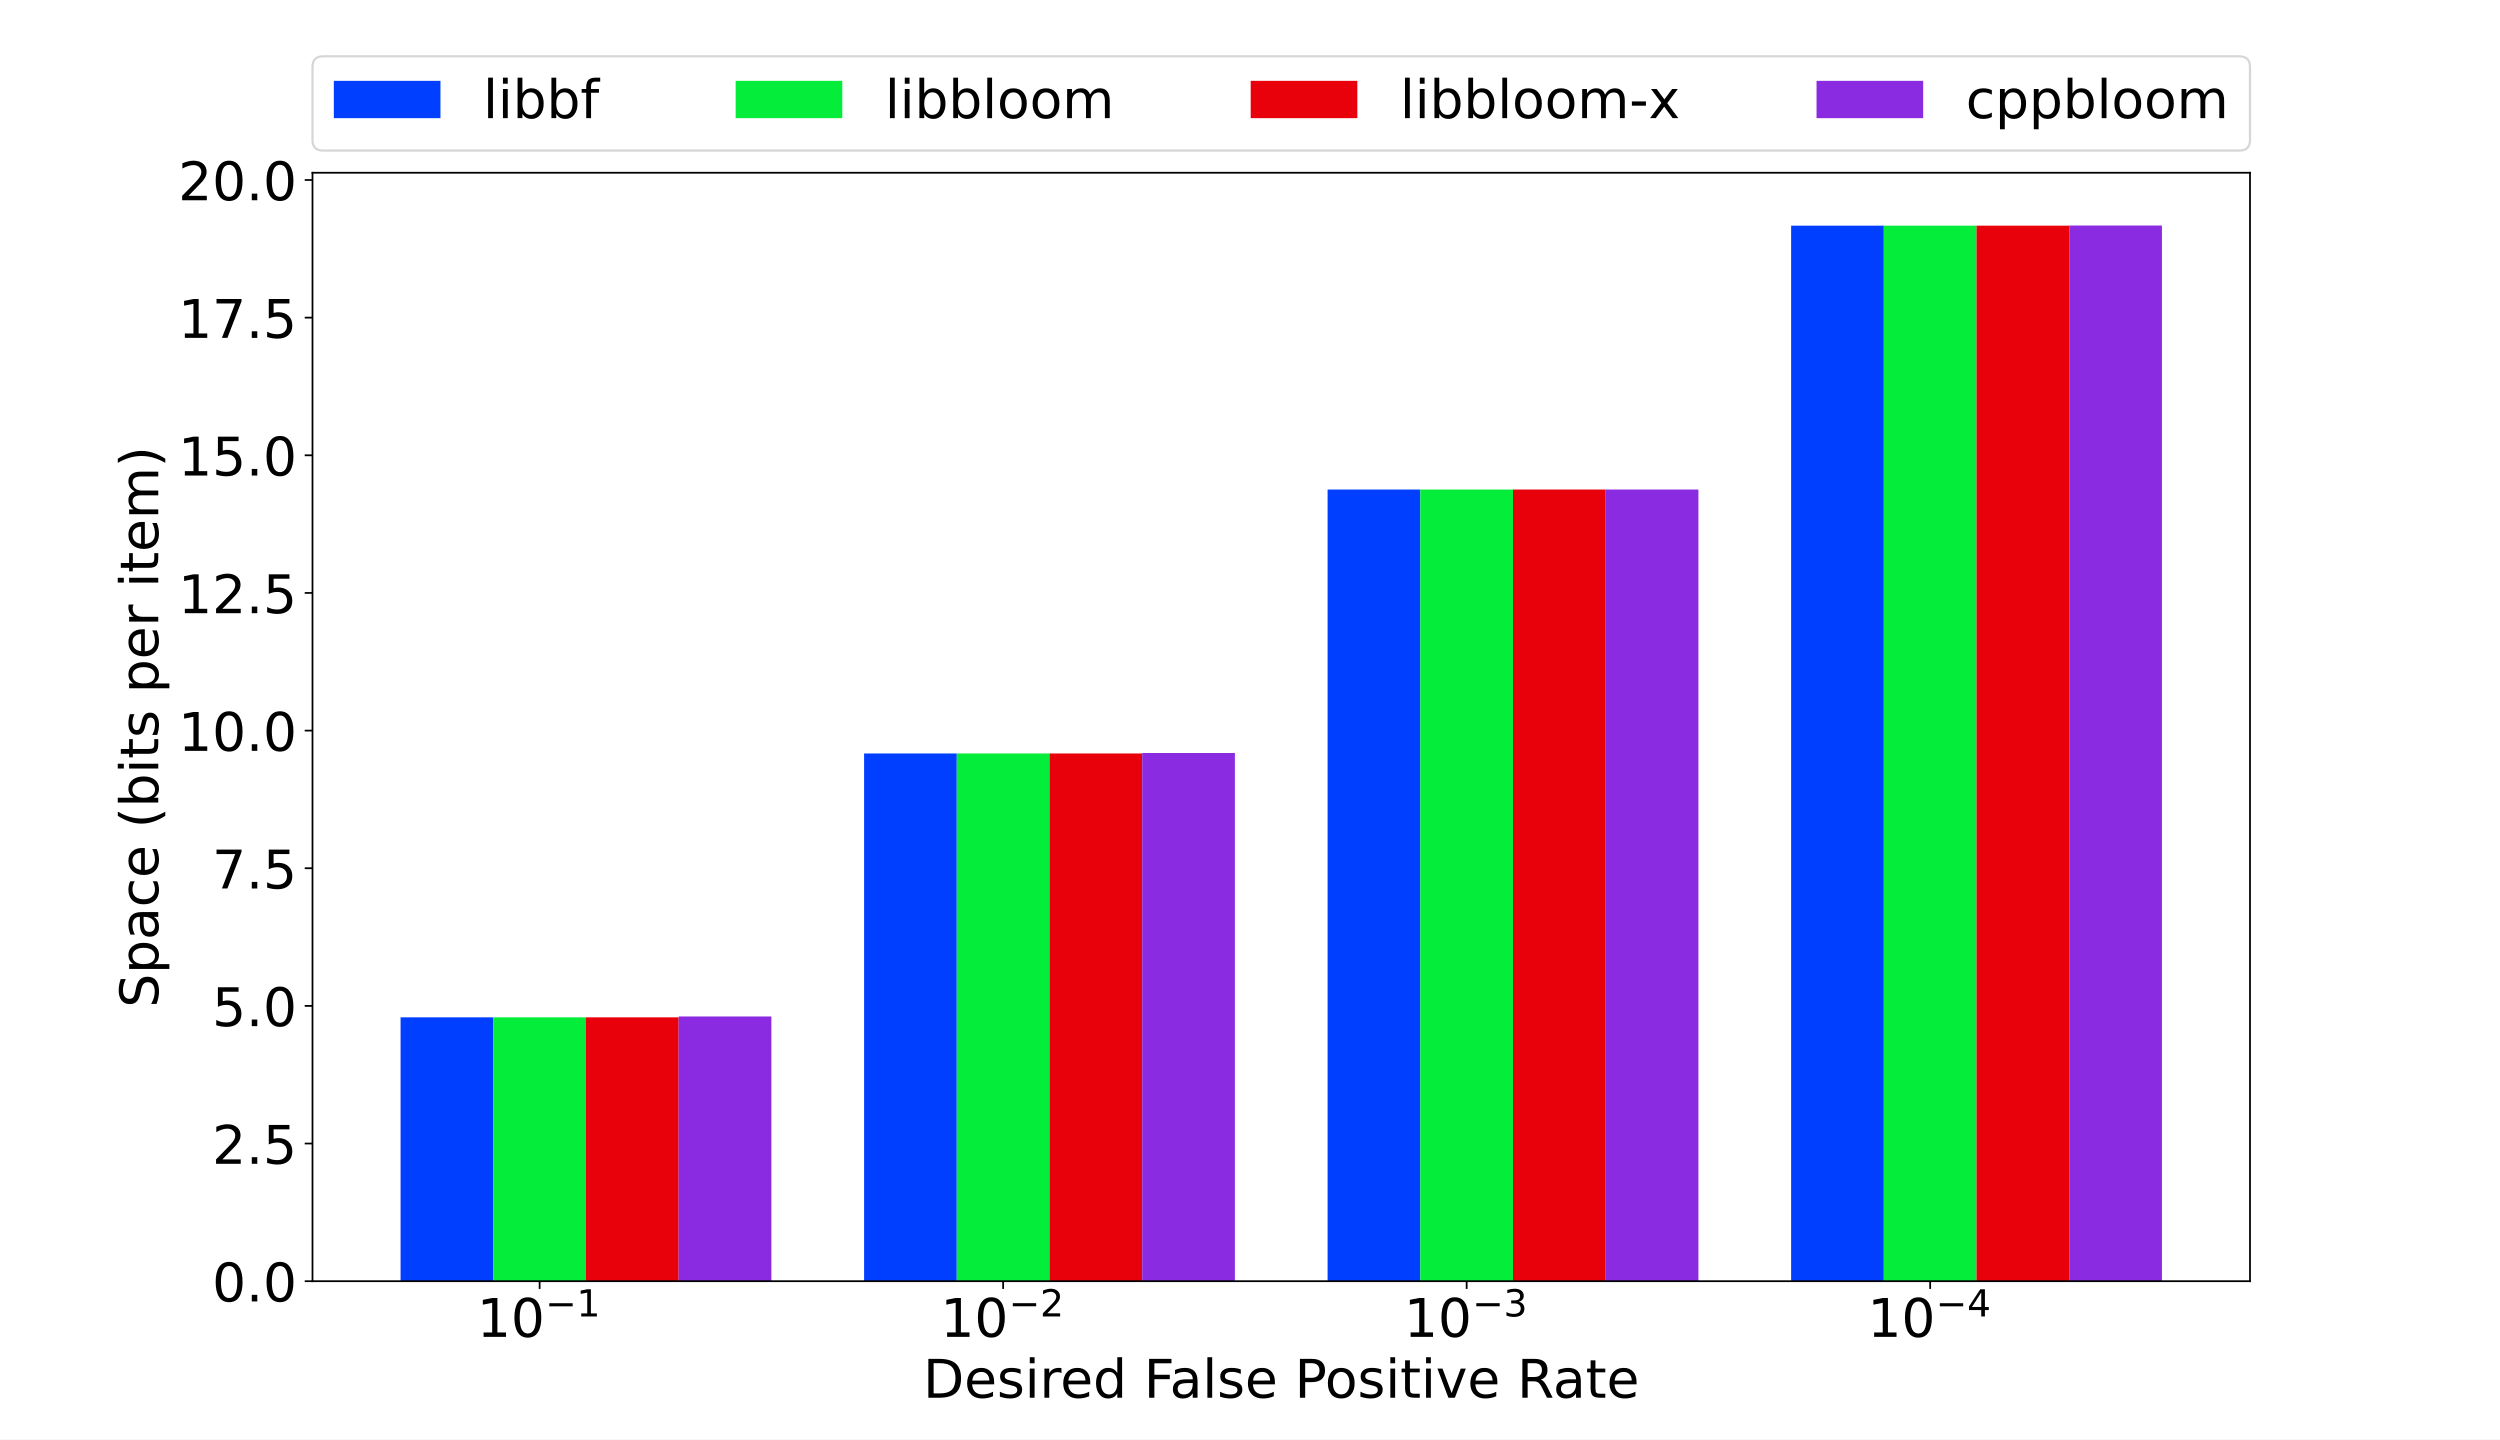
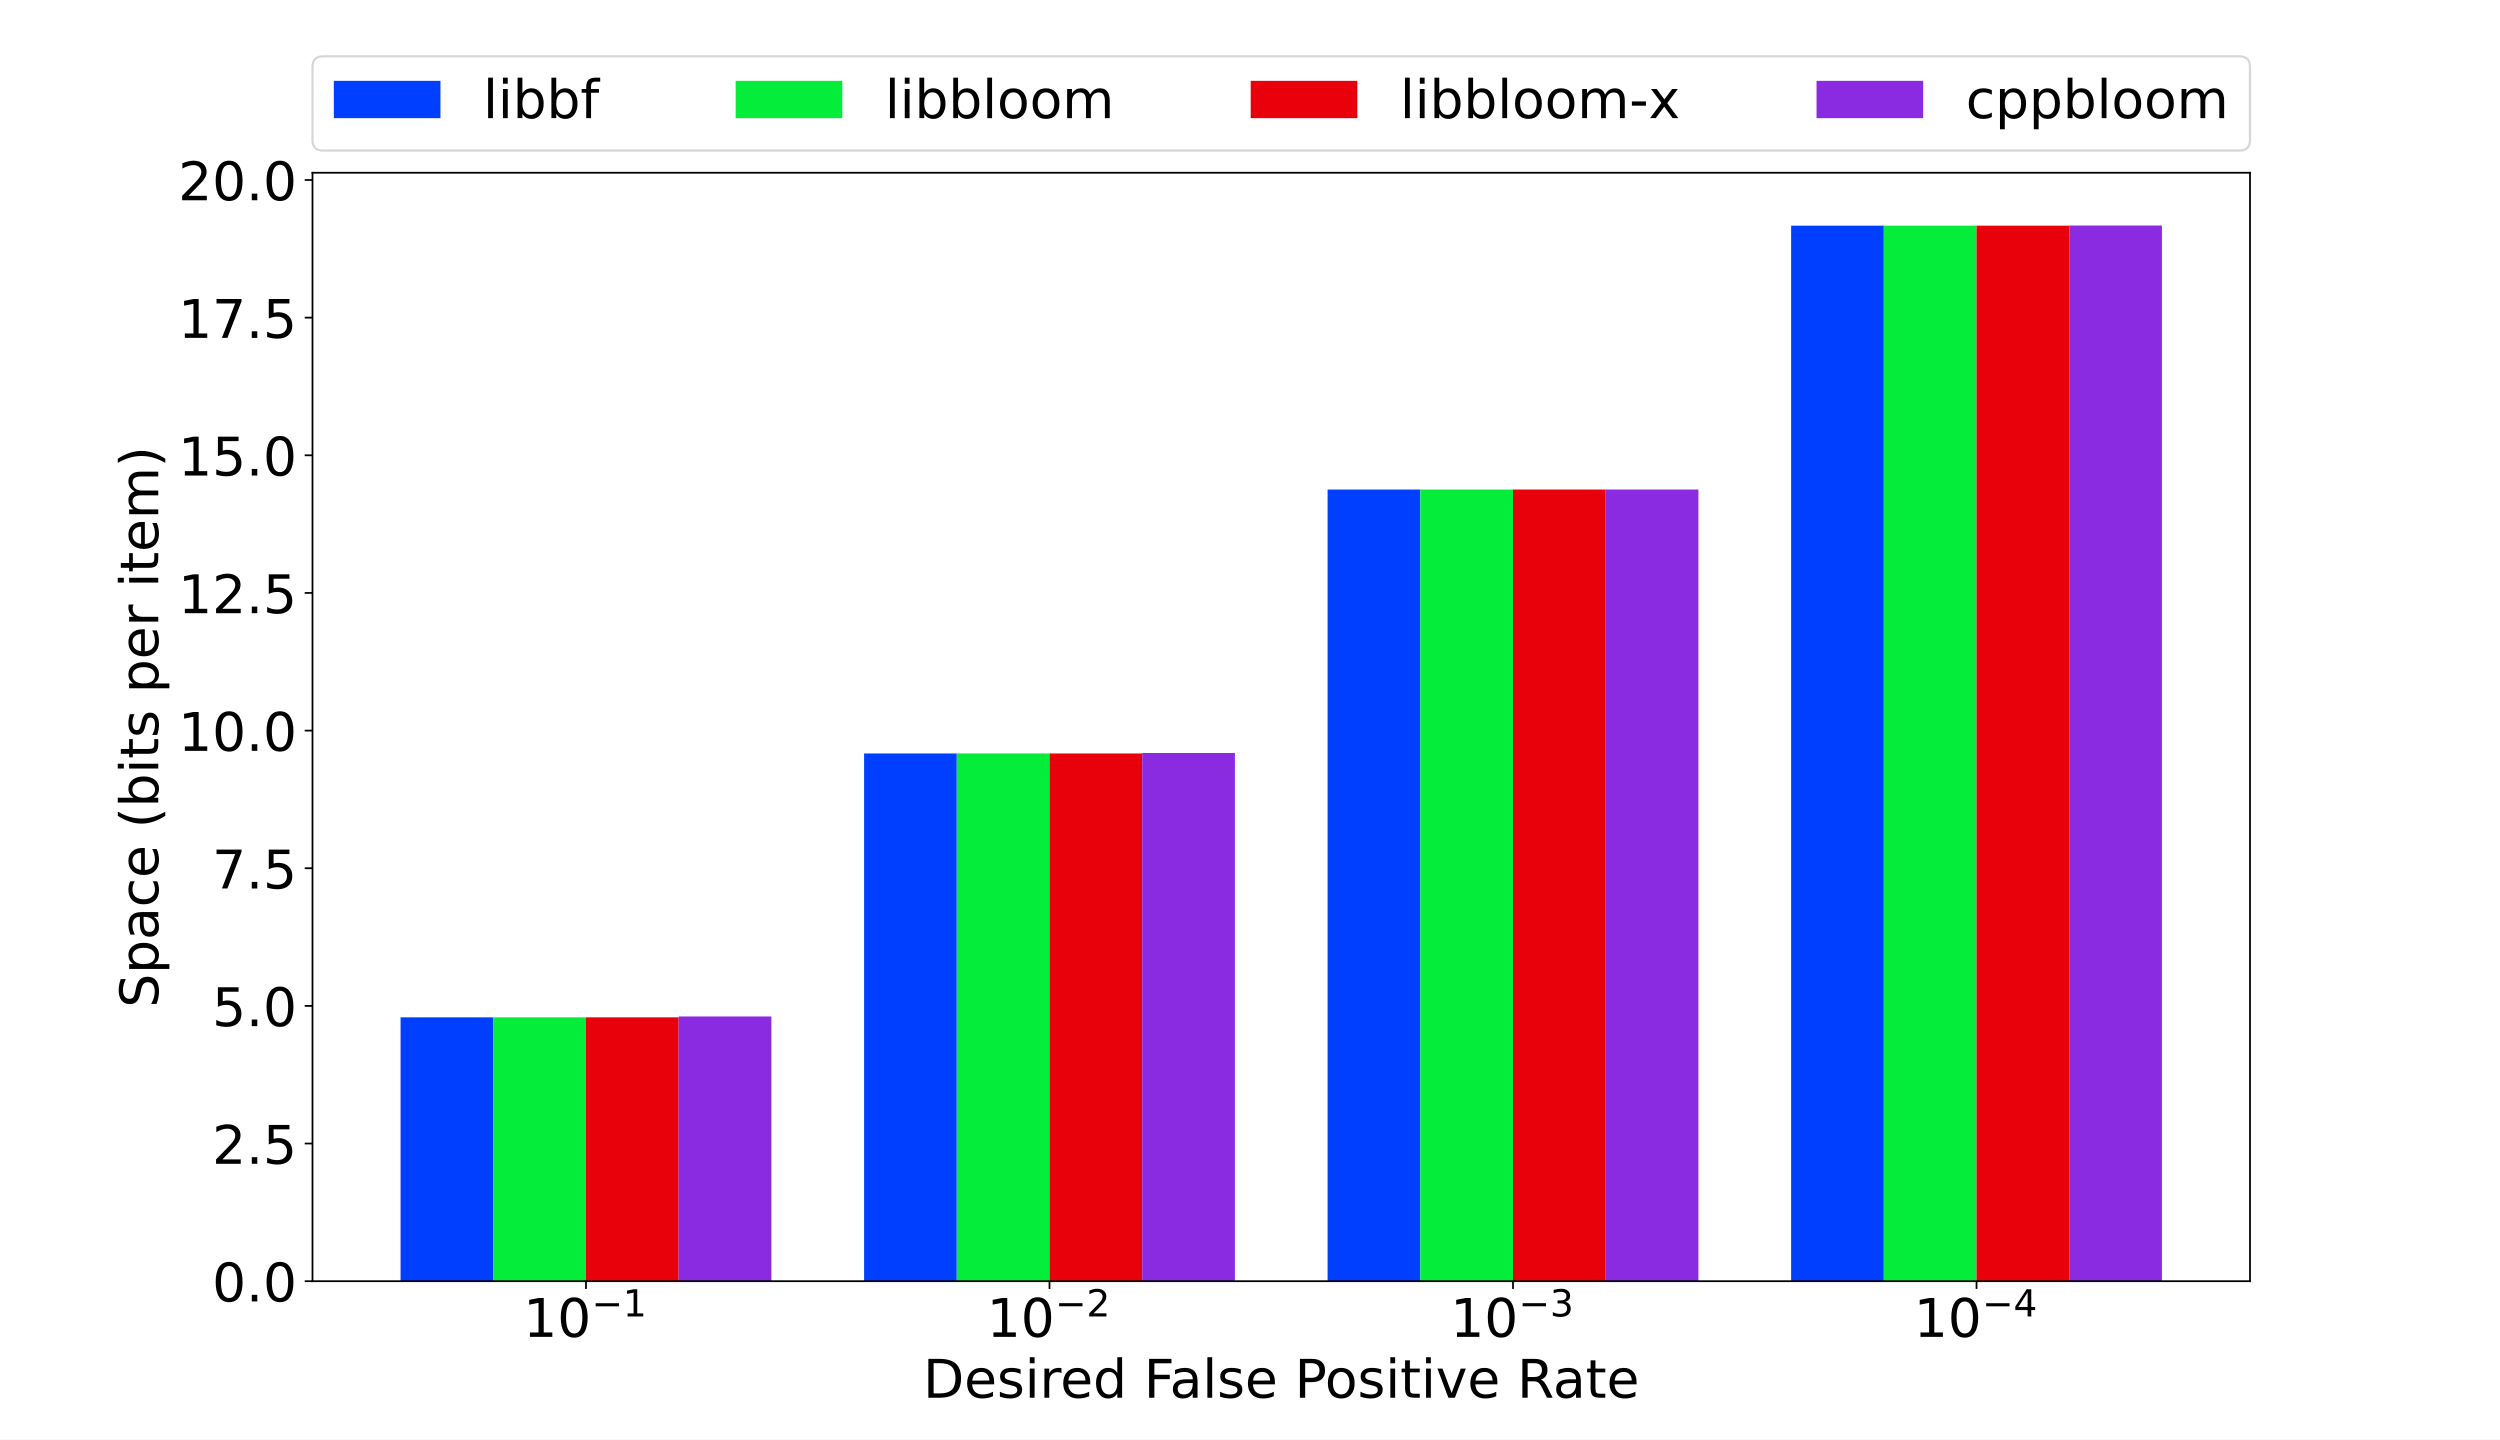
<svg xmlns="http://www.w3.org/2000/svg" xmlns:xlink="http://www.w3.org/1999/xlink" height="648pt" version="1.1" viewBox="0 0 1125.36 648" width="1125.36pt">
  <defs>
    <style type="text/css">
*{stroke-linecap:butt;stroke-linejoin:round;}
  </style>
  </defs>
  <g id="figure_1">
    <g id="patch_1">
      <path d="M 0 648  L 1125.36 648  L 1125.36 0  L 0 0  z " style="fill:#ffffff;" />
    </g>
    <g id="axes_1">
      <g id="patch_2">
        <path d="M 140.67 576.72  L 1012.824 576.72  L 1012.824 77.76  L 140.67 77.76  z " style="fill:#ffffff;" />
      </g>
      <g id="patch_3">
-         <path clip-path="url(#p7b51cad471)" d="M 180.313 576.72  L 222.043 576.72  L 222.043 457.938  L 180.313 457.938  z " style="fill:#003fff;" />
+         <path clip-path="url(#p61292427ac)" d="M 180.313 576.72  L 222.043 576.72  L 222.043 457.938  L 180.313 457.938  z " style="fill:#003fff;" />
      </g>
      <g id="patch_4">
-         <path clip-path="url(#p7b51cad471)" d="M 388.963 576.72  L 430.693 576.72  L 430.693 339.155  L 388.963 339.155  z " style="fill:#003fff;" />
+         <path clip-path="url(#p61292427ac)" d="M 388.963 576.72  L 430.693 576.72  L 430.693 339.155  L 388.963 339.155  z " style="fill:#003fff;" />
      </g>
      <g id="patch_5">
-         <path clip-path="url(#p7b51cad471)" d="M 597.612 576.72  L 639.342 576.72  L 639.342 220.373  L 597.612 220.373  z " style="fill:#003fff;" />
+         <path clip-path="url(#p61292427ac)" d="M 597.612 576.72  L 639.342 576.72  L 639.342 220.373  L 597.612 220.373  z " style="fill:#003fff;" />
      </g>
      <g id="patch_6">
-         <path clip-path="url(#p7b51cad471)" d="M 806.261 576.72  L 847.991 576.72  L 847.991 101.59  L 806.261 101.59  z " style="fill:#003fff;" />
+         <path clip-path="url(#p61292427ac)" d="M 806.261 576.72  L 847.991 576.72  L 847.991 101.59  L 806.261 101.59  z " style="fill:#003fff;" />
      </g>
      <g id="patch_7">
-         <path clip-path="url(#p7b51cad471)" d="M 222.043 576.72  L 263.773 576.72  L 263.773 457.938  L 222.043 457.938  z " style="fill:#03ed3a;" />
+         <path clip-path="url(#p61292427ac)" d="M 222.043 576.72  L 263.773 576.72  L 263.773 457.938  L 222.043 457.938  z " style="fill:#03ed3a;" />
      </g>
      <g id="patch_8">
-         <path clip-path="url(#p7b51cad471)" d="M 430.693 576.72  L 472.422 576.72  L 472.422 339.155  L 430.693 339.155  z " style="fill:#03ed3a;" />
+         <path clip-path="url(#p61292427ac)" d="M 430.693 576.72  L 472.422 576.72  L 472.422 339.155  L 430.693 339.155  z " style="fill:#03ed3a;" />
      </g>
      <g id="patch_9">
-         <path clip-path="url(#p7b51cad471)" d="M 639.342 576.72  L 681.072 576.72  L 681.072 220.373  L 639.342 220.373  z " style="fill:#03ed3a;" />
+         <path clip-path="url(#p61292427ac)" d="M 639.342 576.72  L 681.072 576.72  L 681.072 220.373  L 639.342 220.373  z " style="fill:#03ed3a;" />
      </g>
      <g id="patch_10">
-         <path clip-path="url(#p7b51cad471)" d="M 847.991 576.72  L 889.721 576.72  L 889.721 101.59  L 847.991 101.59  z " style="fill:#03ed3a;" />
+         <path clip-path="url(#p61292427ac)" d="M 847.991 576.72  L 889.721 576.72  L 889.721 101.59  L 847.991 101.59  z " style="fill:#03ed3a;" />
      </g>
      <g id="patch_11">
-         <path clip-path="url(#p7b51cad471)" d="M 263.773 576.72  L 305.503 576.72  L 305.503 457.938  L 263.773 457.938  z " style="fill:#e8000b;" />
+         <path clip-path="url(#p61292427ac)" d="M 263.773 576.72  L 305.503 576.72  L 305.503 457.938  L 263.773 457.938  z " style="fill:#e8000b;" />
      </g>
      <g id="patch_12">
-         <path clip-path="url(#p7b51cad471)" d="M 472.422 576.72  L 514.152 576.72  L 514.152 339.155  L 472.422 339.155  z " style="fill:#e8000b;" />
+         <path clip-path="url(#p61292427ac)" d="M 472.422 576.72  L 514.152 576.72  L 514.152 339.155  L 472.422 339.155  z " style="fill:#e8000b;" />
      </g>
      <g id="patch_13">
-         <path clip-path="url(#p7b51cad471)" d="M 681.072 576.72  L 722.801 576.72  L 722.801 220.373  L 681.072 220.373  z " style="fill:#e8000b;" />
+         <path clip-path="url(#p61292427ac)" d="M 681.072 576.72  L 722.801 576.72  L 722.801 220.373  L 681.072 220.373  z " style="fill:#e8000b;" />
      </g>
      <g id="patch_14">
-         <path clip-path="url(#p7b51cad471)" d="M 889.721 576.72  L 931.451 576.72  L 931.451 101.59  L 889.721 101.59  z " style="fill:#e8000b;" />
+         <path clip-path="url(#p61292427ac)" d="M 889.721 576.72  L 931.451 576.72  L 931.451 101.59  L 889.721 101.59  z " style="fill:#e8000b;" />
      </g>
      <g id="patch_15">
-         <path clip-path="url(#p7b51cad471)" d="M 305.503 576.72  L 347.233 576.72  L 347.233 457.546  L 305.503 457.546  z " style="fill:#8a2be2;" />
+         <path clip-path="url(#p61292427ac)" d="M 305.503 576.72  L 347.233 576.72  L 347.233 457.546  L 305.503 457.546  z " style="fill:#8a2be2;" />
      </g>
      <g id="patch_16">
-         <path clip-path="url(#p7b51cad471)" d="M 514.152 576.72  L 555.882 576.72  L 555.882 338.959  L 514.152 338.959  z " style="fill:#8a2be2;" />
+         <path clip-path="url(#p61292427ac)" d="M 514.152 576.72  L 555.882 576.72  L 555.882 338.959  L 514.152 338.959  z " style="fill:#8a2be2;" />
      </g>
      <g id="patch_17">
-         <path clip-path="url(#p7b51cad471)" d="M 722.801 576.72  L 764.531 576.72  L 764.531 220.371  L 722.801 220.371  z " style="fill:#8a2be2;" />
+         <path clip-path="url(#p61292427ac)" d="M 722.801 576.72  L 764.531 576.72  L 764.531 220.371  L 722.801 220.371  z " style="fill:#8a2be2;" />
      </g>
      <g id="patch_18">
-         <path clip-path="url(#p7b51cad471)" d="M 931.451 576.72  L 973.181 576.72  L 973.181 101.52  L 931.451 101.52  z " style="fill:#8a2be2;" />
+         <path clip-path="url(#p61292427ac)" d="M 931.451 576.72  L 973.181 576.72  L 973.181 101.52  L 931.451 101.52  z " style="fill:#8a2be2;" />
      </g>
      <g id="matplotlib.axis_1">
        <g id="xtick_1">
          <g id="line2d_1">
            <defs>
-               <path d="M 0 0  L 0 3.5  " id="mc476b97e3b" style="stroke:#000000;stroke-width:0.8;" />
-             </defs>
-             <g>
-               <use style="stroke:#000000;stroke-width:0.8;" x="242.908" xlink:href="#mc476b97e3b" y="576.72" />
+               <path d="M 0 0  L 0 3.5  " id="m9f01d20b06" style="stroke:#000000;stroke-width:0.8;" />
+             </defs>
+             <g>
+               <use style="stroke:#000000;stroke-width:0.8;" x="263.773" xlink:href="#m9f01d20b06" y="576.72" />
            </g>
          </g>
          <g id="text_1">
            <defs>
              <path d="M 12.406 8.297  L 28.516 8.297  L 28.516 63.922  L 10.984 60.406  L 10.984 69.391  L 28.422 72.906  L 38.281 72.906  L 38.281 8.297  L 54.391 8.297  L 54.391 0  L 12.406 0  z " id="DejaVuSans-49" />
              <path d="M 31.781 66.406  Q 24.172 66.406 20.328 58.906  Q 16.5 51.422 16.5 36.375  Q 16.5 21.391 20.328 13.891  Q 24.172 6.391 31.781 6.391  Q 39.453 6.391 43.281 13.891  Q 47.125 21.391 47.125 36.375  Q 47.125 51.422 43.281 58.906  Q 39.453 66.406 31.781 66.406  z M 31.781 74.219  Q 44.047 74.219 50.516 64.516  Q 56.984 54.828 56.984 36.375  Q 56.984 17.969 50.516 8.266  Q 44.047 -1.422 31.781 -1.422  Q 19.531 -1.422 13.062 8.266  Q 6.594 17.969 6.594 36.375  Q 6.594 54.828 13.062 64.516  Q 19.531 74.219 31.781 74.219  z " id="DejaVuSans-48" />
              <path d="M 10.594 35.5  L 73.188 35.5  L 73.188 27.203  L 10.594 27.203  z " id="DejaVuSans-8722" />
            </defs>
-             <g transform="translate(214.7081 601.9562)scale(0.24 -0.24)">
+             <g transform="translate(235.5731 601.9562)scale(0.24 -0.24)">
              <use transform="translate(0 0.684375)" xlink:href="#DejaVuSans-49" />
              <use transform="translate(63.62305 0.684375)" xlink:href="#DejaVuSans-48" />
              <use transform="translate(128.2031 38.96563)scale(0.7)" xlink:href="#DejaVuSans-8722" />
              <use transform="translate(186.8555 38.96563)scale(0.7)" xlink:href="#DejaVuSans-49" />
            </g>
          </g>
        </g>
        <g id="xtick_2">
          <g id="line2d_2">
            <g>
-               <use style="stroke:#000000;stroke-width:0.8;" x="451.557" xlink:href="#mc476b97e3b" y="576.72" />
+               <use style="stroke:#000000;stroke-width:0.8;" x="472.422" xlink:href="#m9f01d20b06" y="576.72" />
            </g>
          </g>
          <g id="text_2">
            <defs>
              <path d="M 19.188 8.297  L 53.609 8.297  L 53.609 0  L 7.328 0  L 7.328 8.297  Q 12.938 14.109 22.625 23.891  Q 32.328 33.688 34.812 36.531  Q 39.547 41.844 41.422 45.531  Q 43.312 49.219 43.312 52.781  Q 43.312 58.594 39.234 62.25  Q 35.156 65.922 28.609 65.922  Q 23.969 65.922 18.812 64.312  Q 13.672 62.703 7.812 59.422  L 7.812 69.391  Q 13.766 71.781 18.938 73  Q 24.125 74.219 28.422 74.219  Q 39.75 74.219 46.484 68.547  Q 53.219 62.891 53.219 53.422  Q 53.219 48.922 51.531 44.891  Q 49.859 40.875 45.406 35.406  Q 44.188 33.984 37.641 27.219  Q 31.109 20.453 19.188 8.297  z " id="DejaVuSans-50" />
            </defs>
-             <g transform="translate(423.3574 601.9562)scale(0.24 -0.24)">
+             <g transform="translate(444.2224 601.9562)scale(0.24 -0.24)">
              <use transform="translate(0 0.765625)" xlink:href="#DejaVuSans-49" />
              <use transform="translate(63.62305 0.765625)" xlink:href="#DejaVuSans-48" />
              <use transform="translate(128.2031 39.04688)scale(0.7)" xlink:href="#DejaVuSans-8722" />
              <use transform="translate(186.8555 39.04688)scale(0.7)" xlink:href="#DejaVuSans-50" />
            </g>
          </g>
        </g>
        <g id="xtick_3">
          <g id="line2d_3">
            <g>
-               <use style="stroke:#000000;stroke-width:0.8;" x="660.207" xlink:href="#mc476b97e3b" y="576.72" />
+               <use style="stroke:#000000;stroke-width:0.8;" x="681.072" xlink:href="#m9f01d20b06" y="576.72" />
            </g>
          </g>
          <g id="text_3">
            <defs>
              <path d="M 40.578 39.312  Q 47.656 37.797 51.625 33  Q 55.609 28.219 55.609 21.188  Q 55.609 10.406 48.188 4.484  Q 40.766 -1.422 27.094 -1.422  Q 22.516 -1.422 17.656 -0.516  Q 12.797 0.391 7.625 2.203  L 7.625 11.719  Q 11.719 9.328 16.594 8.109  Q 21.484 6.891 26.812 6.891  Q 36.078 6.891 40.938 10.547  Q 45.797 14.203 45.797 21.188  Q 45.797 27.641 41.281 31.266  Q 36.766 34.906 28.719 34.906  L 20.219 34.906  L 20.219 43.016  L 29.109 43.016  Q 36.375 43.016 40.234 45.922  Q 44.094 48.828 44.094 54.297  Q 44.094 59.906 40.109 62.906  Q 36.141 65.922 28.719 65.922  Q 24.656 65.922 20.016 65.031  Q 15.375 64.156 9.812 62.312  L 9.812 71.094  Q 15.438 72.656 20.344 73.438  Q 25.25 74.219 29.594 74.219  Q 40.828 74.219 47.359 69.109  Q 53.906 64.016 53.906 55.328  Q 53.906 49.266 50.438 45.094  Q 46.969 40.922 40.578 39.312  z " id="DejaVuSans-51" />
            </defs>
-             <g transform="translate(632.0067 601.9562)scale(0.24 -0.24)">
+             <g transform="translate(652.8716 601.9562)scale(0.24 -0.24)">
              <use transform="translate(0 0.765625)" xlink:href="#DejaVuSans-49" />
              <use transform="translate(63.62305 0.765625)" xlink:href="#DejaVuSans-48" />
              <use transform="translate(128.2031 39.04688)scale(0.7)" xlink:href="#DejaVuSans-8722" />
              <use transform="translate(186.8555 39.04688)scale(0.7)" xlink:href="#DejaVuSans-51" />
            </g>
          </g>
        </g>
        <g id="xtick_4">
          <g id="line2d_4">
            <g>
-               <use style="stroke:#000000;stroke-width:0.8;" x="868.856" xlink:href="#mc476b97e3b" y="576.72" />
+               <use style="stroke:#000000;stroke-width:0.8;" x="889.721" xlink:href="#m9f01d20b06" y="576.72" />
            </g>
          </g>
          <g id="text_4">
            <defs>
              <path d="M 37.797 64.312  L 12.891 25.391  L 37.797 25.391  z M 35.203 72.906  L 47.609 72.906  L 47.609 25.391  L 58.016 25.391  L 58.016 17.188  L 47.609 17.188  L 47.609 0  L 37.797 0  L 37.797 17.188  L 4.891 17.188  L 4.891 26.703  z " id="DejaVuSans-52" />
            </defs>
-             <g transform="translate(840.656 601.9562)scale(0.24 -0.24)">
+             <g transform="translate(861.5209 601.9562)scale(0.24 -0.24)">
              <use transform="translate(0 0.684375)" xlink:href="#DejaVuSans-49" />
              <use transform="translate(63.62305 0.684375)" xlink:href="#DejaVuSans-48" />
              <use transform="translate(128.2031 38.96563)scale(0.7)" xlink:href="#DejaVuSans-8722" />
              <use transform="translate(186.8555 38.96563)scale(0.7)" xlink:href="#DejaVuSans-52" />
            </g>
          </g>
        </g>
        <g id="text_5">
          <defs>
            <path d="M 19.672 64.797  L 19.672 8.109  L 31.594 8.109  Q 46.688 8.109 53.688 14.938  Q 60.688 21.781 60.688 36.531  Q 60.688 51.172 53.688 57.984  Q 46.688 64.797 31.594 64.797  z M 9.812 72.906  L 30.078 72.906  Q 51.266 72.906 61.172 64.094  Q 71.094 55.281 71.094 36.531  Q 71.094 17.672 61.125 8.828  Q 51.172 0 30.078 0  L 9.812 0  z " id="DejaVuSans-68" />
            <path d="M 56.203 29.594  L 56.203 25.203  L 14.891 25.203  Q 15.484 15.922 20.484 11.062  Q 25.484 6.203 34.422 6.203  Q 39.594 6.203 44.453 7.469  Q 49.312 8.734 54.109 11.281  L 54.109 2.781  Q 49.266 0.734 44.188 -0.344  Q 39.109 -1.422 33.891 -1.422  Q 20.797 -1.422 13.156 6.188  Q 5.516 13.812 5.516 26.812  Q 5.516 40.234 12.766 48.109  Q 20.016 56 32.328 56  Q 43.359 56 49.781 48.891  Q 56.203 41.797 56.203 29.594  z M 47.219 32.234  Q 47.125 39.594 43.094 43.984  Q 39.062 48.391 32.422 48.391  Q 24.906 48.391 20.391 44.141  Q 15.875 39.891 15.188 32.172  z " id="DejaVuSans-101" />
            <path d="M 44.281 53.078  L 44.281 44.578  Q 40.484 46.531 36.375 47.5  Q 32.281 48.484 27.875 48.484  Q 21.188 48.484 17.844 46.438  Q 14.5 44.391 14.5 40.281  Q 14.5 37.156 16.891 35.375  Q 19.281 33.594 26.516 31.984  L 29.594 31.297  Q 39.156 29.25 43.188 25.516  Q 47.219 21.781 47.219 15.094  Q 47.219 7.469 41.188 3.016  Q 35.156 -1.422 24.609 -1.422  Q 20.219 -1.422 15.453 -0.562  Q 10.688 0.297 5.422 2  L 5.422 11.281  Q 10.406 8.688 15.234 7.391  Q 20.062 6.109 24.812 6.109  Q 31.156 6.109 34.562 8.281  Q 37.984 10.453 37.984 14.406  Q 37.984 18.062 35.516 20.016  Q 33.062 21.969 24.703 23.781  L 21.578 24.516  Q 13.234 26.266 9.516 29.906  Q 5.812 33.547 5.812 39.891  Q 5.812 47.609 11.281 51.797  Q 16.75 56 26.812 56  Q 31.781 56 36.172 55.266  Q 40.578 54.547 44.281 53.078  z " id="DejaVuSans-115" />
            <path d="M 9.422 54.688  L 18.406 54.688  L 18.406 0  L 9.422 0  z M 9.422 75.984  L 18.406 75.984  L 18.406 64.594  L 9.422 64.594  z " id="DejaVuSans-105" />
            <path d="M 41.109 46.297  Q 39.594 47.172 37.812 47.578  Q 36.031 48 33.891 48  Q 26.266 48 22.188 43.047  Q 18.109 38.094 18.109 28.812  L 18.109 0  L 9.078 0  L 9.078 54.688  L 18.109 54.688  L 18.109 46.188  Q 20.953 51.172 25.484 53.578  Q 30.031 56 36.531 56  Q 37.453 56 38.578 55.875  Q 39.703 55.766 41.062 55.516  z " id="DejaVuSans-114" />
            <path d="M 45.406 46.391  L 45.406 75.984  L 54.391 75.984  L 54.391 0  L 45.406 0  L 45.406 8.203  Q 42.578 3.328 38.25 0.953  Q 33.938 -1.422 27.875 -1.422  Q 17.969 -1.422 11.734 6.484  Q 5.516 14.406 5.516 27.297  Q 5.516 40.188 11.734 48.094  Q 17.969 56 27.875 56  Q 33.938 56 38.25 53.625  Q 42.578 51.266 45.406 46.391  z M 14.797 27.297  Q 14.797 17.391 18.875 11.75  Q 22.953 6.109 30.078 6.109  Q 37.203 6.109 41.297 11.75  Q 45.406 17.391 45.406 27.297  Q 45.406 37.203 41.297 42.844  Q 37.203 48.484 30.078 48.484  Q 22.953 48.484 18.875 42.844  Q 14.797 37.203 14.797 27.297  z " id="DejaVuSans-100" />
            <path id="DejaVuSans-32" />
            <path d="M 9.812 72.906  L 51.703 72.906  L 51.703 64.594  L 19.672 64.594  L 19.672 43.109  L 48.578 43.109  L 48.578 34.812  L 19.672 34.812  L 19.672 0  L 9.812 0  z " id="DejaVuSans-70" />
            <path d="M 34.281 27.484  Q 23.391 27.484 19.188 25  Q 14.984 22.516 14.984 16.5  Q 14.984 11.719 18.141 8.906  Q 21.297 6.109 26.703 6.109  Q 34.188 6.109 38.703 11.406  Q 43.219 16.703 43.219 25.484  L 43.219 27.484  z M 52.203 31.203  L 52.203 0  L 43.219 0  L 43.219 8.297  Q 40.141 3.328 35.547 0.953  Q 30.953 -1.422 24.312 -1.422  Q 15.922 -1.422 10.953 3.297  Q 6 8.016 6 15.922  Q 6 25.141 12.172 29.828  Q 18.359 34.516 30.609 34.516  L 43.219 34.516  L 43.219 35.406  Q 43.219 41.609 39.141 45  Q 35.062 48.391 27.688 48.391  Q 23 48.391 18.547 47.266  Q 14.109 46.141 10.016 43.891  L 10.016 52.203  Q 14.938 54.109 19.578 55.047  Q 24.219 56 28.609 56  Q 40.484 56 46.344 49.844  Q 52.203 43.703 52.203 31.203  z " id="DejaVuSans-97" />
            <path d="M 9.422 75.984  L 18.406 75.984  L 18.406 0  L 9.422 0  z " id="DejaVuSans-108" />
            <path d="M 19.672 64.797  L 19.672 37.406  L 32.078 37.406  Q 38.969 37.406 42.719 40.969  Q 46.484 44.531 46.484 51.125  Q 46.484 57.672 42.719 61.234  Q 38.969 64.797 32.078 64.797  z M 9.812 72.906  L 32.078 72.906  Q 44.344 72.906 50.609 67.359  Q 56.891 61.812 56.891 51.125  Q 56.891 40.328 50.609 34.812  Q 44.344 29.297 32.078 29.297  L 19.672 29.297  L 19.672 0  L 9.812 0  z " id="DejaVuSans-80" />
            <path d="M 30.609 48.391  Q 23.391 48.391 19.188 42.75  Q 14.984 37.109 14.984 27.297  Q 14.984 17.484 19.156 11.844  Q 23.344 6.203 30.609 6.203  Q 37.797 6.203 41.984 11.859  Q 46.188 17.531 46.188 27.297  Q 46.188 37.016 41.984 42.703  Q 37.797 48.391 30.609 48.391  z M 30.609 56  Q 42.328 56 49.016 48.375  Q 55.719 40.766 55.719 27.297  Q 55.719 13.875 49.016 6.219  Q 42.328 -1.422 30.609 -1.422  Q 18.844 -1.422 12.172 6.219  Q 5.516 13.875 5.516 27.297  Q 5.516 40.766 12.172 48.375  Q 18.844 56 30.609 56  z " id="DejaVuSans-111" />
            <path d="M 18.312 70.219  L 18.312 54.688  L 36.812 54.688  L 36.812 47.703  L 18.312 47.703  L 18.312 18.016  Q 18.312 11.328 20.141 9.422  Q 21.969 7.516 27.594 7.516  L 36.812 7.516  L 36.812 0  L 27.594 0  Q 17.188 0 13.234 3.875  Q 9.281 7.766 9.281 18.016  L 9.281 47.703  L 2.688 47.703  L 2.688 54.688  L 9.281 54.688  L 9.281 70.219  z " id="DejaVuSans-116" />
            <path d="M 2.984 54.688  L 12.5 54.688  L 29.594 8.797  L 46.688 54.688  L 56.203 54.688  L 35.688 0  L 23.484 0  z " id="DejaVuSans-118" />
            <path d="M 44.391 34.188  Q 47.562 33.109 50.562 29.594  Q 53.562 26.078 56.594 19.922  L 66.609 0  L 56 0  L 46.688 18.703  Q 43.062 26.031 39.672 28.422  Q 36.281 30.812 30.422 30.812  L 19.672 30.812  L 19.672 0  L 9.812 0  L 9.812 72.906  L 32.078 72.906  Q 44.578 72.906 50.734 67.672  Q 56.891 62.453 56.891 51.906  Q 56.891 45.016 53.688 40.469  Q 50.484 35.938 44.391 34.188  z M 19.672 64.797  L 19.672 38.922  L 32.078 38.922  Q 39.203 38.922 42.844 42.219  Q 46.484 45.516 46.484 51.906  Q 46.484 58.297 42.844 61.547  Q 39.203 64.797 32.078 64.797  z " id="DejaVuSans-82" />
          </defs>
          <g transform="translate(415.5401 629.1838)scale(0.24 -0.24)">
            <use xlink:href="#DejaVuSans-68" />
            <use x="77.002" xlink:href="#DejaVuSans-101" />
            <use x="138.525" xlink:href="#DejaVuSans-115" />
            <use x="190.625" xlink:href="#DejaVuSans-105" />
            <use x="218.408" xlink:href="#DejaVuSans-114" />
            <use x="257.271" xlink:href="#DejaVuSans-101" />
            <use x="318.795" xlink:href="#DejaVuSans-100" />
            <use x="382.271" xlink:href="#DejaVuSans-32" />
            <use x="414.059" xlink:href="#DejaVuSans-70" />
            <use x="462.453" xlink:href="#DejaVuSans-97" />
            <use x="523.732" xlink:href="#DejaVuSans-108" />
            <use x="551.516" xlink:href="#DejaVuSans-115" />
            <use x="603.615" xlink:href="#DejaVuSans-101" />
            <use x="665.139" xlink:href="#DejaVuSans-32" />
            <use x="696.926" xlink:href="#DejaVuSans-80" />
            <use x="753.604" xlink:href="#DejaVuSans-111" />
            <use x="814.785" xlink:href="#DejaVuSans-115" />
            <use x="866.885" xlink:href="#DejaVuSans-105" />
            <use x="894.668" xlink:href="#DejaVuSans-116" />
            <use x="933.877" xlink:href="#DejaVuSans-105" />
            <use x="961.66" xlink:href="#DejaVuSans-118" />
            <use x="1020.84" xlink:href="#DejaVuSans-101" />
            <use x="1082.363" xlink:href="#DejaVuSans-32" />
            <use x="1114.15" xlink:href="#DejaVuSans-82" />
            <use x="1181.383" xlink:href="#DejaVuSans-97" />
            <use x="1242.662" xlink:href="#DejaVuSans-116" />
            <use x="1281.871" xlink:href="#DejaVuSans-101" />
          </g>
        </g>
      </g>
      <g id="matplotlib.axis_2">
        <g id="ytick_1">
          <g id="line2d_5">
            <defs>
-               <path d="M 0 0  L -3.5 0  " id="mf23ae945dd" style="stroke:#000000;stroke-width:0.8;" />
-             </defs>
-             <g>
-               <use style="stroke:#000000;stroke-width:0.8;" x="140.67" xlink:href="#mf23ae945dd" y="576.72" />
+               <path d="M 0 0  L -3.5 0  " id="mbe4cd9d015" style="stroke:#000000;stroke-width:0.8;" />
+             </defs>
+             <g>
+               <use style="stroke:#000000;stroke-width:0.8;" x="140.67" xlink:href="#mbe4cd9d015" y="576.72" />
            </g>
          </g>
          <g id="text_6">
            <defs>
              <path d="M 10.688 12.406  L 21 12.406  L 21 0  L 10.688 0  z " id="DejaVuSans-46" />
            </defs>
            <g transform="translate(95.5025 585.8381)scale(0.24 -0.24)">
              <use xlink:href="#DejaVuSans-48" />
              <use x="63.623" xlink:href="#DejaVuSans-46" />
              <use x="95.41" xlink:href="#DejaVuSans-48" />
            </g>
          </g>
        </g>
        <g id="ytick_2">
          <g id="line2d_6">
            <g>
-               <use style="stroke:#000000;stroke-width:0.8;" x="140.67" xlink:href="#mf23ae945dd" y="514.758" />
+               <use style="stroke:#000000;stroke-width:0.8;" x="140.67" xlink:href="#mbe4cd9d015" y="514.758" />
            </g>
          </g>
          <g id="text_7">
            <defs>
              <path d="M 10.797 72.906  L 49.516 72.906  L 49.516 64.594  L 19.828 64.594  L 19.828 46.734  Q 21.969 47.469 24.109 47.828  Q 26.266 48.188 28.422 48.188  Q 40.625 48.188 47.75 41.5  Q 54.891 34.812 54.891 23.391  Q 54.891 11.625 47.562 5.094  Q 40.234 -1.422 26.906 -1.422  Q 22.312 -1.422 17.547 -0.641  Q 12.797 0.141 7.719 1.703  L 7.719 11.625  Q 12.109 9.234 16.797 8.062  Q 21.484 6.891 26.703 6.891  Q 35.156 6.891 40.078 11.328  Q 45.016 15.766 45.016 23.391  Q 45.016 31 40.078 35.438  Q 35.156 39.891 26.703 39.891  Q 22.75 39.891 18.812 39.016  Q 14.891 38.141 10.797 36.281  z " id="DejaVuSans-53" />
            </defs>
            <g transform="translate(95.5025 523.8758)scale(0.24 -0.24)">
              <use xlink:href="#DejaVuSans-50" />
              <use x="63.623" xlink:href="#DejaVuSans-46" />
              <use x="95.41" xlink:href="#DejaVuSans-53" />
            </g>
          </g>
        </g>
        <g id="ytick_3">
          <g id="line2d_7">
            <g>
-               <use style="stroke:#000000;stroke-width:0.8;" x="140.67" xlink:href="#mf23ae945dd" y="452.795" />
+               <use style="stroke:#000000;stroke-width:0.8;" x="140.67" xlink:href="#mbe4cd9d015" y="452.795" />
            </g>
          </g>
          <g id="text_8">
            <g transform="translate(95.5025 461.9136)scale(0.24 -0.24)">
              <use xlink:href="#DejaVuSans-53" />
              <use x="63.623" xlink:href="#DejaVuSans-46" />
              <use x="95.41" xlink:href="#DejaVuSans-48" />
            </g>
          </g>
        </g>
        <g id="ytick_4">
          <g id="line2d_8">
            <g>
-               <use style="stroke:#000000;stroke-width:0.8;" x="140.67" xlink:href="#mf23ae945dd" y="390.833" />
+               <use style="stroke:#000000;stroke-width:0.8;" x="140.67" xlink:href="#mbe4cd9d015" y="390.833" />
            </g>
          </g>
          <g id="text_9">
            <defs>
              <path d="M 8.203 72.906  L 55.078 72.906  L 55.078 68.703  L 28.609 0  L 18.312 0  L 43.219 64.594  L 8.203 64.594  z " id="DejaVuSans-55" />
            </defs>
            <g transform="translate(95.5025 399.9513)scale(0.24 -0.24)">
              <use xlink:href="#DejaVuSans-55" />
              <use x="63.623" xlink:href="#DejaVuSans-46" />
              <use x="95.41" xlink:href="#DejaVuSans-53" />
            </g>
          </g>
        </g>
        <g id="ytick_5">
          <g id="line2d_9">
            <g>
-               <use style="stroke:#000000;stroke-width:0.8;" x="140.67" xlink:href="#mf23ae945dd" y="328.871" />
+               <use style="stroke:#000000;stroke-width:0.8;" x="140.67" xlink:href="#mbe4cd9d015" y="328.871" />
            </g>
          </g>
          <g id="text_10">
            <g transform="translate(80.2325 337.989)scale(0.24 -0.24)">
              <use xlink:href="#DejaVuSans-49" />
              <use x="63.623" xlink:href="#DejaVuSans-48" />
              <use x="127.246" xlink:href="#DejaVuSans-46" />
              <use x="159.033" xlink:href="#DejaVuSans-48" />
            </g>
          </g>
        </g>
        <g id="ytick_6">
          <g id="line2d_10">
            <g>
-               <use style="stroke:#000000;stroke-width:0.8;" x="140.67" xlink:href="#mf23ae945dd" y="266.909" />
+               <use style="stroke:#000000;stroke-width:0.8;" x="140.67" xlink:href="#mbe4cd9d015" y="266.909" />
            </g>
          </g>
          <g id="text_11">
            <g transform="translate(80.2325 276.0267)scale(0.24 -0.24)">
              <use xlink:href="#DejaVuSans-49" />
              <use x="63.623" xlink:href="#DejaVuSans-50" />
              <use x="127.246" xlink:href="#DejaVuSans-46" />
              <use x="159.033" xlink:href="#DejaVuSans-53" />
            </g>
          </g>
        </g>
        <g id="ytick_7">
          <g id="line2d_11">
            <g>
-               <use style="stroke:#000000;stroke-width:0.8;" x="140.67" xlink:href="#mf23ae945dd" y="204.946" />
+               <use style="stroke:#000000;stroke-width:0.8;" x="140.67" xlink:href="#mbe4cd9d015" y="204.946" />
            </g>
          </g>
          <g id="text_12">
            <g transform="translate(80.2325 214.0645)scale(0.24 -0.24)">
              <use xlink:href="#DejaVuSans-49" />
              <use x="63.623" xlink:href="#DejaVuSans-53" />
              <use x="127.246" xlink:href="#DejaVuSans-46" />
              <use x="159.033" xlink:href="#DejaVuSans-48" />
            </g>
          </g>
        </g>
        <g id="ytick_8">
          <g id="line2d_12">
            <g>
-               <use style="stroke:#000000;stroke-width:0.8;" x="140.67" xlink:href="#mf23ae945dd" y="142.984" />
+               <use style="stroke:#000000;stroke-width:0.8;" x="140.67" xlink:href="#mbe4cd9d015" y="142.984" />
            </g>
          </g>
          <g id="text_13">
            <g transform="translate(80.2325 152.1022)scale(0.24 -0.24)">
              <use xlink:href="#DejaVuSans-49" />
              <use x="63.623" xlink:href="#DejaVuSans-55" />
              <use x="127.246" xlink:href="#DejaVuSans-46" />
              <use x="159.033" xlink:href="#DejaVuSans-53" />
            </g>
          </g>
        </g>
        <g id="ytick_9">
          <g id="line2d_13">
            <g>
-               <use style="stroke:#000000;stroke-width:0.8;" x="140.67" xlink:href="#mf23ae945dd" y="81.022" />
+               <use style="stroke:#000000;stroke-width:0.8;" x="140.67" xlink:href="#mbe4cd9d015" y="81.022" />
            </g>
          </g>
          <g id="text_14">
            <g transform="translate(80.2325 90.13989)scale(0.24 -0.24)">
              <use xlink:href="#DejaVuSans-50" />
              <use x="63.623" xlink:href="#DejaVuSans-48" />
              <use x="127.246" xlink:href="#DejaVuSans-46" />
              <use x="159.033" xlink:href="#DejaVuSans-48" />
            </g>
          </g>
        </g>
        <g id="text_15">
          <defs>
            <path d="M 53.516 70.516  L 53.516 60.891  Q 47.906 63.578 42.922 64.891  Q 37.938 66.219 33.297 66.219  Q 25.25 66.219 20.875 63.094  Q 16.5 59.969 16.5 54.203  Q 16.5 49.359 19.406 46.891  Q 22.312 44.438 30.422 42.922  L 36.375 41.703  Q 47.406 39.594 52.656 34.297  Q 57.906 29 57.906 20.125  Q 57.906 9.516 50.797 4.047  Q 43.703 -1.422 29.984 -1.422  Q 24.812 -1.422 18.969 -0.25  Q 13.141 0.922 6.891 3.219  L 6.891 13.375  Q 12.891 10.016 18.656 8.297  Q 24.422 6.594 29.984 6.594  Q 38.422 6.594 43.016 9.906  Q 47.609 13.234 47.609 19.391  Q 47.609 24.75 44.312 27.781  Q 41.016 30.812 33.5 32.328  L 27.484 33.5  Q 16.453 35.688 11.516 40.375  Q 6.594 45.062 6.594 53.422  Q 6.594 63.094 13.406 68.656  Q 20.219 74.219 32.172 74.219  Q 37.312 74.219 42.625 73.281  Q 47.953 72.359 53.516 70.516  z " id="DejaVuSans-83" />
            <path d="M 18.109 8.203  L 18.109 -20.797  L 9.078 -20.797  L 9.078 54.688  L 18.109 54.688  L 18.109 46.391  Q 20.953 51.266 25.266 53.625  Q 29.594 56 35.594 56  Q 45.562 56 51.781 48.094  Q 58.016 40.188 58.016 27.297  Q 58.016 14.406 51.781 6.484  Q 45.562 -1.422 35.594 -1.422  Q 29.594 -1.422 25.266 0.953  Q 20.953 3.328 18.109 8.203  z M 48.688 27.297  Q 48.688 37.203 44.609 42.844  Q 40.531 48.484 33.406 48.484  Q 26.266 48.484 22.188 42.844  Q 18.109 37.203 18.109 27.297  Q 18.109 17.391 22.188 11.75  Q 26.266 6.109 33.406 6.109  Q 40.531 6.109 44.609 11.75  Q 48.688 17.391 48.688 27.297  z " id="DejaVuSans-112" />
            <path d="M 48.781 52.594  L 48.781 44.188  Q 44.969 46.297 41.141 47.344  Q 37.312 48.391 33.406 48.391  Q 24.656 48.391 19.812 42.844  Q 14.984 37.312 14.984 27.297  Q 14.984 17.281 19.812 11.734  Q 24.656 6.203 33.406 6.203  Q 37.312 6.203 41.141 7.25  Q 44.969 8.297 48.781 10.406  L 48.781 2.094  Q 45.016 0.344 40.984 -0.531  Q 36.969 -1.422 32.422 -1.422  Q 20.062 -1.422 12.781 6.344  Q 5.516 14.109 5.516 27.297  Q 5.516 40.672 12.859 48.328  Q 20.219 56 33.016 56  Q 37.156 56 41.109 55.141  Q 45.062 54.297 48.781 52.594  z " id="DejaVuSans-99" />
            <path d="M 31 75.875  Q 24.469 64.656 21.281 53.656  Q 18.109 42.672 18.109 31.391  Q 18.109 20.125 21.312 9.062  Q 24.516 -2 31 -13.188  L 23.188 -13.188  Q 15.875 -1.703 12.234 9.375  Q 8.594 20.453 8.594 31.391  Q 8.594 42.281 12.203 53.312  Q 15.828 64.359 23.188 75.875  z " id="DejaVuSans-40" />
            <path d="M 48.688 27.297  Q 48.688 37.203 44.609 42.844  Q 40.531 48.484 33.406 48.484  Q 26.266 48.484 22.188 42.844  Q 18.109 37.203 18.109 27.297  Q 18.109 17.391 22.188 11.75  Q 26.266 6.109 33.406 6.109  Q 40.531 6.109 44.609 11.75  Q 48.688 17.391 48.688 27.297  z M 18.109 46.391  Q 20.953 51.266 25.266 53.625  Q 29.594 56 35.594 56  Q 45.562 56 51.781 48.094  Q 58.016 40.188 58.016 27.297  Q 58.016 14.406 51.781 6.484  Q 45.562 -1.422 35.594 -1.422  Q 29.594 -1.422 25.266 0.953  Q 20.953 3.328 18.109 8.203  L 18.109 0  L 9.078 0  L 9.078 75.984  L 18.109 75.984  z " id="DejaVuSans-98" />
            <path d="M 52 44.188  Q 55.375 50.25 60.062 53.125  Q 64.75 56 71.094 56  Q 79.641 56 84.281 50.016  Q 88.922 44.047 88.922 33.016  L 88.922 0  L 79.891 0  L 79.891 32.719  Q 79.891 40.578 77.094 44.375  Q 74.312 48.188 68.609 48.188  Q 61.625 48.188 57.562 43.547  Q 53.516 38.922 53.516 30.906  L 53.516 0  L 44.484 0  L 44.484 32.719  Q 44.484 40.625 41.703 44.406  Q 38.922 48.188 33.109 48.188  Q 26.219 48.188 22.156 43.531  Q 18.109 38.875 18.109 30.906  L 18.109 0  L 9.078 0  L 9.078 54.688  L 18.109 54.688  L 18.109 46.188  Q 21.188 51.219 25.484 53.609  Q 29.781 56 35.688 56  Q 41.656 56 45.828 52.969  Q 50 49.953 52 44.188  z " id="DejaVuSans-109" />
            <path d="M 8.016 75.875  L 15.828 75.875  Q 23.141 64.359 26.781 53.312  Q 30.422 42.281 30.422 31.391  Q 30.422 20.453 26.781 9.375  Q 23.141 -1.703 15.828 -13.188  L 8.016 -13.188  Q 14.5 -2 17.703 9.062  Q 20.906 20.125 20.906 31.391  Q 20.906 42.672 17.703 53.656  Q 14.5 64.656 8.016 75.875  z " id="DejaVuSans-41" />
          </defs>
          <g transform="translate(71.24125 453.57)rotate(-90)scale(0.24 -0.24)">
            <use xlink:href="#DejaVuSans-83" />
            <use x="63.477" xlink:href="#DejaVuSans-112" />
            <use x="126.953" xlink:href="#DejaVuSans-97" />
            <use x="188.232" xlink:href="#DejaVuSans-99" />
            <use x="243.213" xlink:href="#DejaVuSans-101" />
            <use x="304.736" xlink:href="#DejaVuSans-32" />
            <use x="336.523" xlink:href="#DejaVuSans-40" />
            <use x="375.537" xlink:href="#DejaVuSans-98" />
            <use x="439.014" xlink:href="#DejaVuSans-105" />
            <use x="466.797" xlink:href="#DejaVuSans-116" />
            <use x="506.006" xlink:href="#DejaVuSans-115" />
            <use x="558.105" xlink:href="#DejaVuSans-32" />
            <use x="589.893" xlink:href="#DejaVuSans-112" />
            <use x="653.369" xlink:href="#DejaVuSans-101" />
            <use x="714.893" xlink:href="#DejaVuSans-114" />
            <use x="756.006" xlink:href="#DejaVuSans-32" />
            <use x="787.793" xlink:href="#DejaVuSans-105" />
            <use x="815.576" xlink:href="#DejaVuSans-116" />
            <use x="854.785" xlink:href="#DejaVuSans-101" />
            <use x="916.309" xlink:href="#DejaVuSans-109" />
            <use x="1013.721" xlink:href="#DejaVuSans-41" />
          </g>
        </g>
      </g>
      <g id="patch_19">
        <path d="M 140.67 576.72  L 140.67 77.76  " style="fill:none;stroke:#000000;stroke-linecap:square;stroke-linejoin:miter;stroke-width:0.8;" />
      </g>
      <g id="patch_20">
        <path d="M 1012.824 576.72  L 1012.824 77.76  " style="fill:none;stroke:#000000;stroke-linecap:square;stroke-linejoin:miter;stroke-width:0.8;" />
      </g>
      <g id="patch_21">
        <path d="M 140.67 576.72  L 1012.824 576.72  " style="fill:none;stroke:#000000;stroke-linecap:square;stroke-linejoin:miter;stroke-width:0.8;" />
      </g>
      <g id="patch_22">
        <path d="M 140.67 77.76  L 1012.824 77.76  " style="fill:none;stroke:#000000;stroke-linecap:square;stroke-linejoin:miter;stroke-width:0.8;" />
      </g>
      <g id="legend_1">
        <g id="patch_23">
          <path d="M 145.47 67.781  L 1008.024 67.781  Q 1012.824 67.781 1012.824 62.981  L 1012.824 30.153  Q 1012.824 25.353 1008.024 25.353  L 145.47 25.353  Q 140.67 25.353 140.67 30.153  L 140.67 62.981  Q 140.67 67.781 145.47 67.781  z " style="fill:#ffffff;opacity:0.8;stroke:#cccccc;stroke-linejoin:miter;" />
        </g>
        <g id="patch_24">
          <path d="M 150.27 53.19  L 198.27 53.19  L 198.27 36.39  L 150.27 36.39  z " style="fill:#003fff;" />
        </g>
        <g id="text_16">
          <defs>
            <path d="M 37.109 75.984  L 37.109 68.5  L 28.516 68.5  Q 23.688 68.5 21.797 66.547  Q 19.922 64.594 19.922 59.516  L 19.922 54.688  L 34.719 54.688  L 34.719 47.703  L 19.922 47.703  L 19.922 0  L 10.891 0  L 10.891 47.703  L 2.297 47.703  L 2.297 54.688  L 10.891 54.688  L 10.891 58.5  Q 10.891 67.625 15.141 71.797  Q 19.391 75.984 28.609 75.984  z " id="DejaVuSans-102" />
          </defs>
          <g transform="translate(217.47 53.18955)scale(0.24 -0.24)">
            <use xlink:href="#DejaVuSans-108" />
            <use x="27.783" xlink:href="#DejaVuSans-105" />
            <use x="55.566" xlink:href="#DejaVuSans-98" />
            <use x="119.043" xlink:href="#DejaVuSans-98" />
            <use x="182.52" xlink:href="#DejaVuSans-102" />
          </g>
        </g>
        <g id="patch_25">
          <path d="M 331.149 53.19  L 379.149 53.19  L 379.149 36.39  L 331.149 36.39  z " style="fill:#03ed3a;" />
        </g>
        <g id="text_17">
          <g transform="translate(398.3492 53.18955)scale(0.24 -0.24)">
            <use xlink:href="#DejaVuSans-108" />
            <use x="27.783" xlink:href="#DejaVuSans-105" />
            <use x="55.566" xlink:href="#DejaVuSans-98" />
            <use x="119.043" xlink:href="#DejaVuSans-98" />
            <use x="182.52" xlink:href="#DejaVuSans-108" />
            <use x="210.303" xlink:href="#DejaVuSans-111" />
            <use x="271.484" xlink:href="#DejaVuSans-111" />
            <use x="332.666" xlink:href="#DejaVuSans-109" />
          </g>
        </g>
        <g id="patch_26">
          <path d="M 562.995 53.19  L 610.995 53.19  L 610.995 36.39  L 562.995 36.39  z " style="fill:#e8000b;" />
        </g>
        <g id="text_18">
          <defs>
            <path d="M 4.891 31.391  L 31.203 31.391  L 31.203 23.391  L 4.891 23.391  z " id="DejaVuSans-45" />
            <path d="M 54.891 54.688  L 35.109 28.078  L 55.906 0  L 45.312 0  L 29.391 21.484  L 13.484 0  L 2.875 0  L 24.125 28.609  L 4.688 54.688  L 15.281 54.688  L 29.781 35.203  L 44.281 54.688  z " id="DejaVuSans-120" />
          </defs>
          <g transform="translate(630.1947 53.18955)scale(0.24 -0.24)">
            <use xlink:href="#DejaVuSans-108" />
            <use x="27.783" xlink:href="#DejaVuSans-105" />
            <use x="55.566" xlink:href="#DejaVuSans-98" />
            <use x="119.043" xlink:href="#DejaVuSans-98" />
            <use x="182.52" xlink:href="#DejaVuSans-108" />
            <use x="210.303" xlink:href="#DejaVuSans-111" />
            <use x="271.484" xlink:href="#DejaVuSans-111" />
            <use x="332.666" xlink:href="#DejaVuSans-109" />
            <use x="430.078" xlink:href="#DejaVuSans-45" />
            <use x="466.162" xlink:href="#DejaVuSans-120" />
          </g>
        </g>
        <g id="patch_27">
          <path d="M 817.704 53.19  L 865.704 53.19  L 865.704 36.39  L 817.704 36.39  z " style="fill:#8a2be2;" />
        </g>
        <g id="text_19">
          <g transform="translate(884.904 53.18955)scale(0.24 -0.24)">
            <use xlink:href="#DejaVuSans-99" />
            <use x="54.98" xlink:href="#DejaVuSans-112" />
            <use x="118.457" xlink:href="#DejaVuSans-112" />
            <use x="181.934" xlink:href="#DejaVuSans-98" />
            <use x="245.41" xlink:href="#DejaVuSans-108" />
            <use x="273.193" xlink:href="#DejaVuSans-111" />
            <use x="334.375" xlink:href="#DejaVuSans-111" />
            <use x="395.557" xlink:href="#DejaVuSans-109" />
          </g>
        </g>
      </g>
    </g>
  </g>
  <defs>
-     <clipPath id="p7b51cad471">
+     <clipPath id="p61292427ac">
      <rect height="498.96" width="872.154" x="140.67" y="77.76" />
    </clipPath>
  </defs>
</svg>
